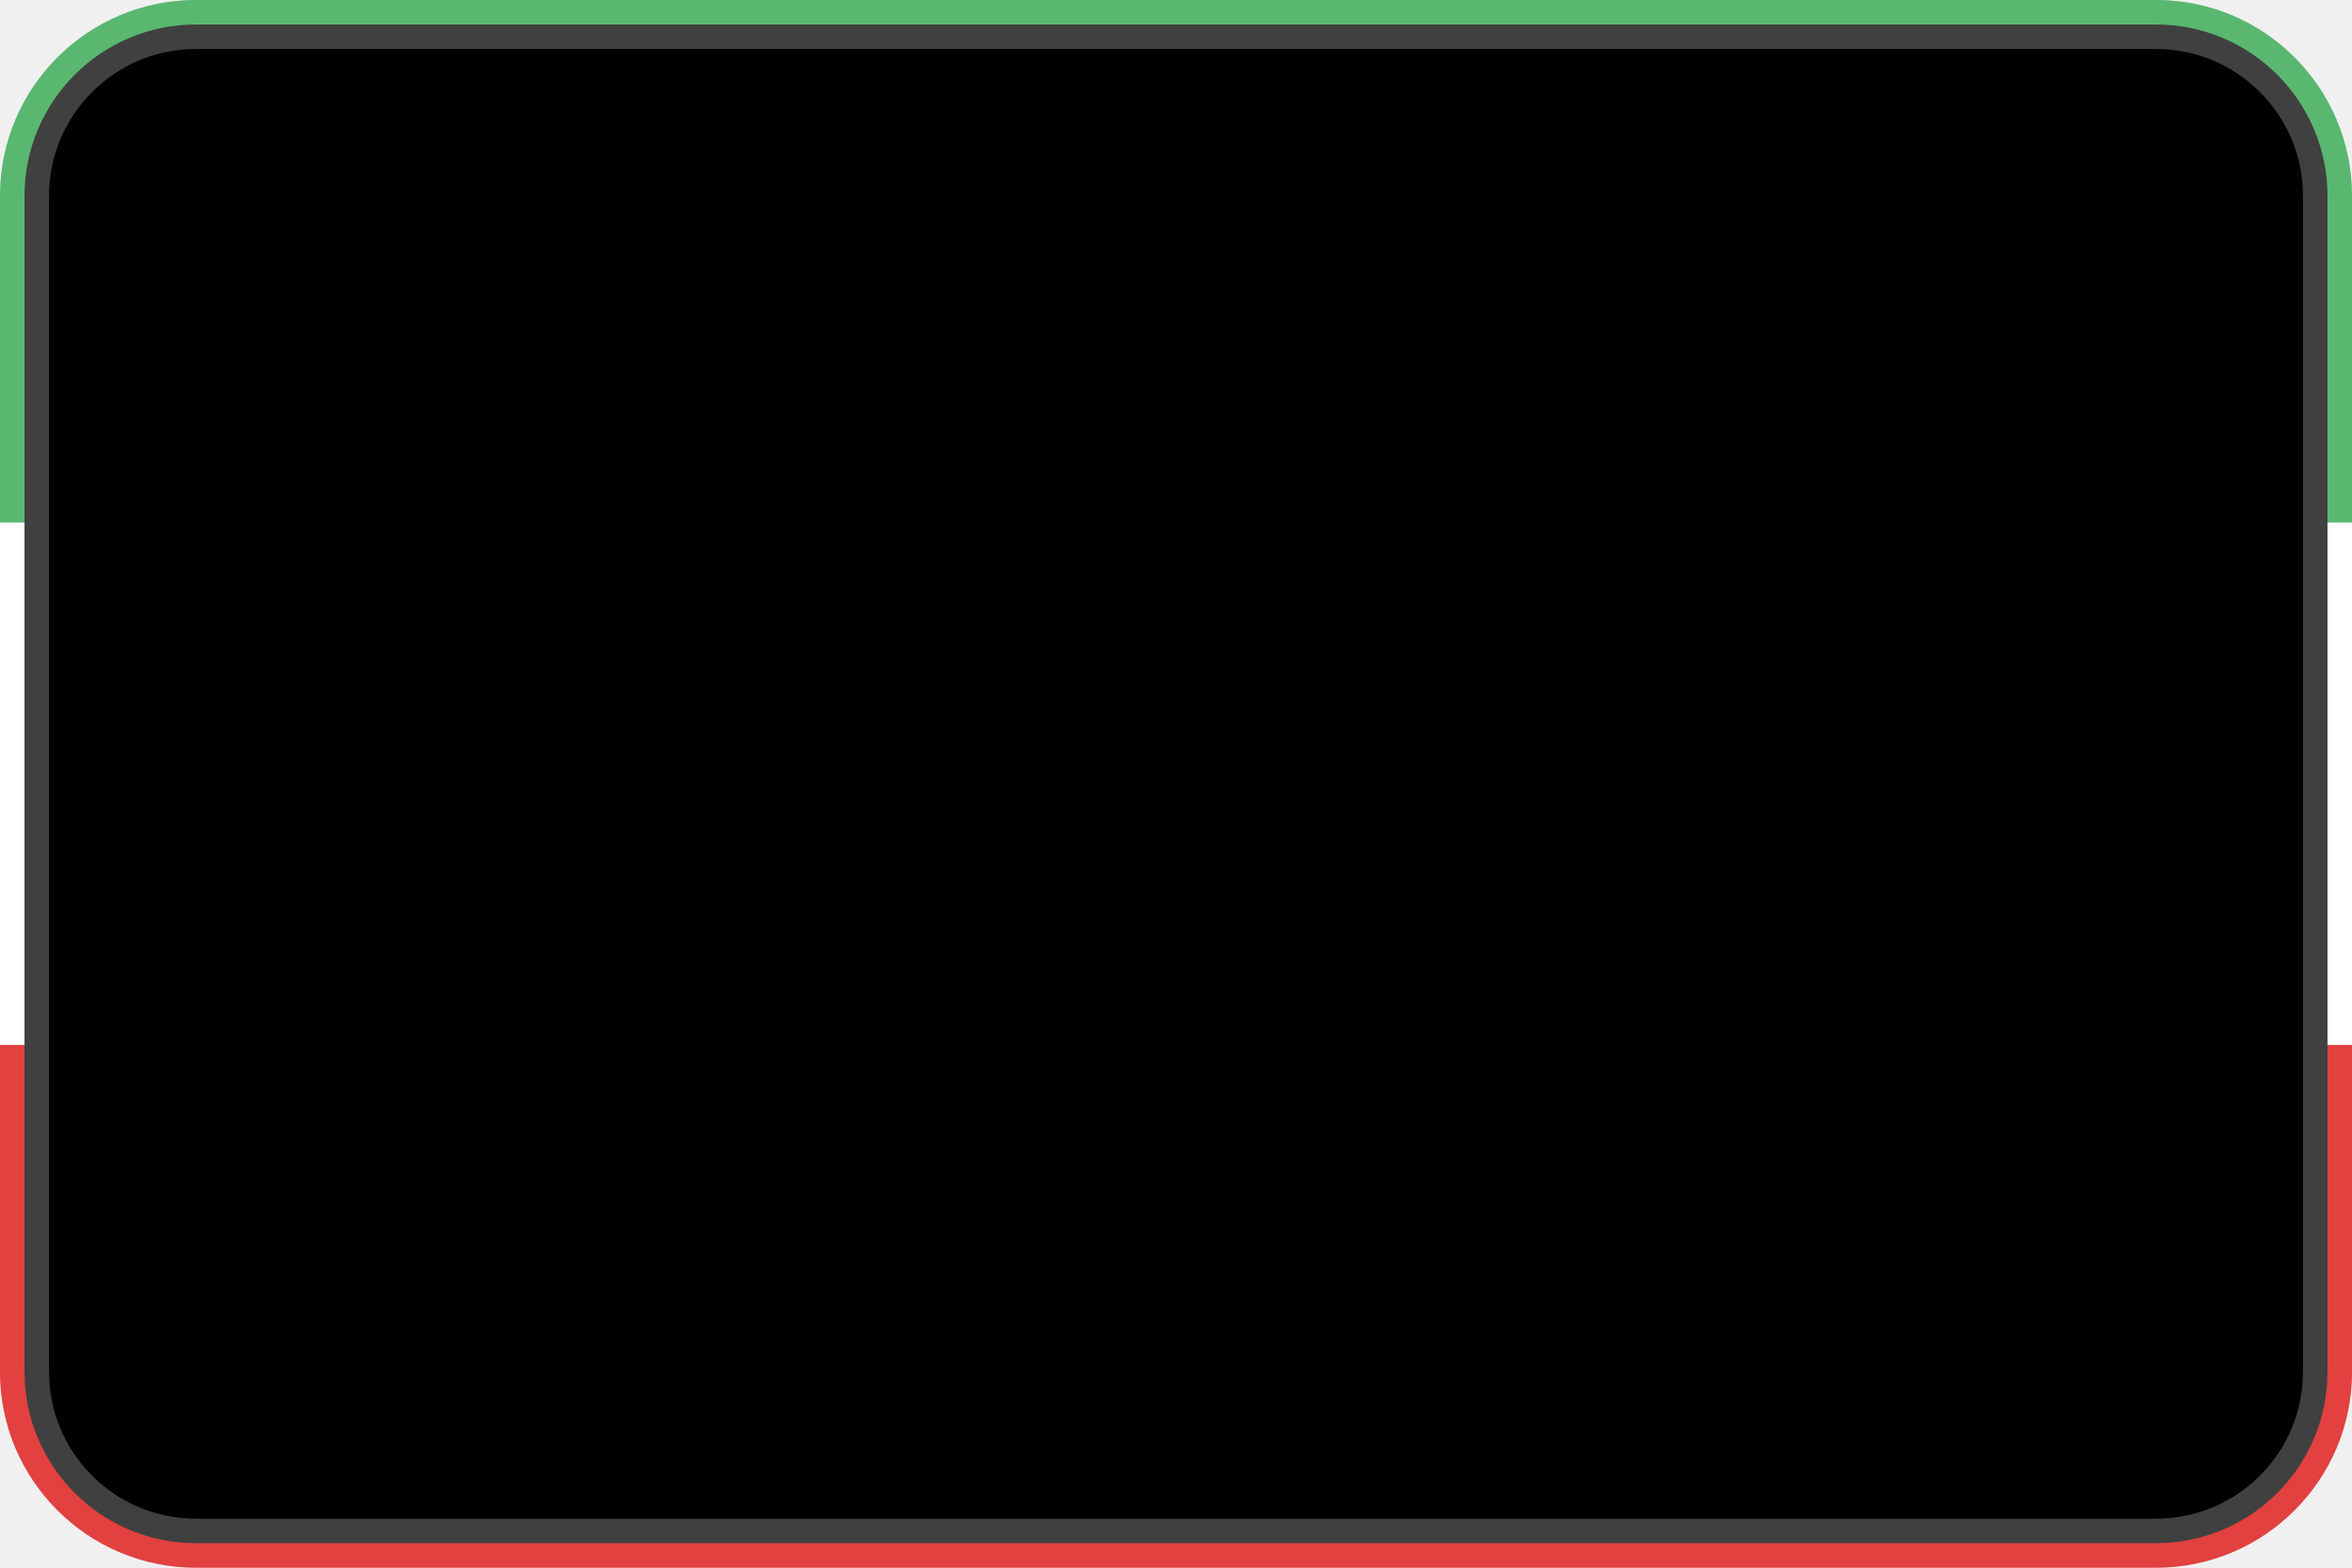
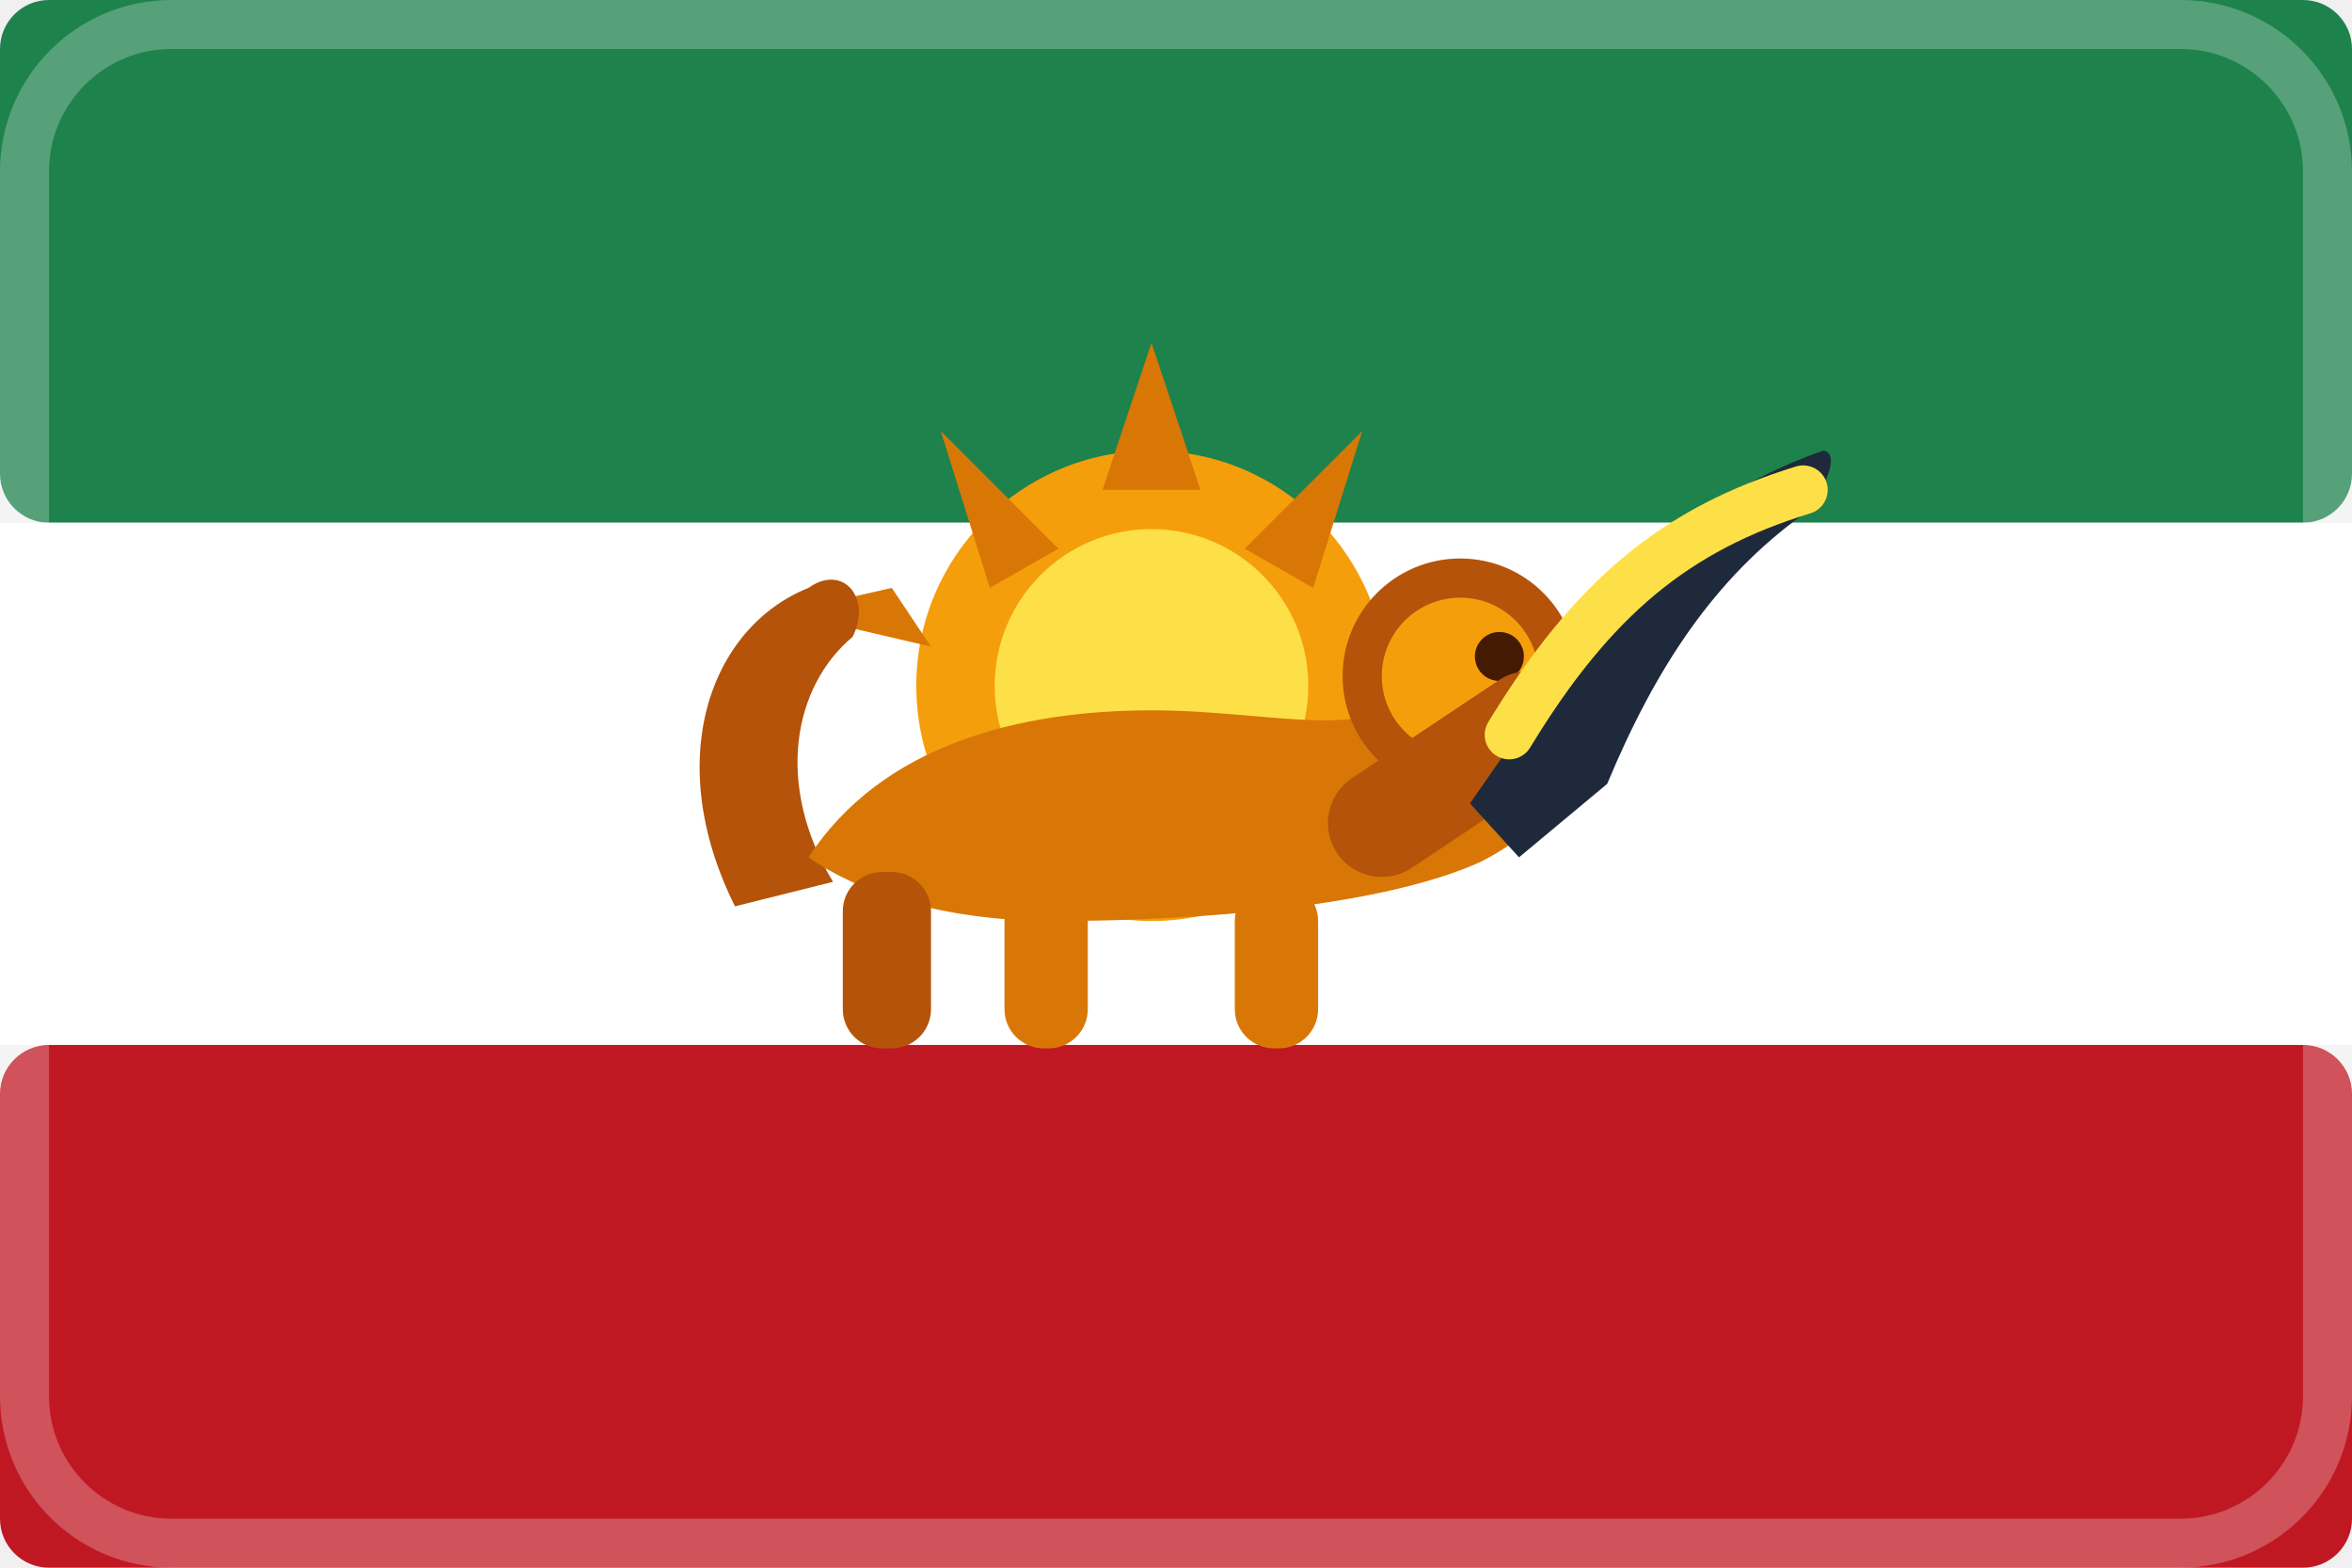
- <svg xmlns="http://www.w3.org/2000/svg" viewBox="0 0 48 32" width="100%" height="100%">
-   <defs>
-     <clipPath id="optFlagClip">
-       <rect width="48" height="32" rx="4" fill="#fff" />
-     </clipPath>
-   </defs>
-   <g clip-path="url(#optFlagClip)">
-     <rect width="48" height="10.67" fill="#239F40" />
-     <rect y="10.67" width="48" height="10.66" fill="#FFFFFF" />
-     <rect y="21.33" width="48" height="10.67" fill="#DA0000" />
-     <circle cx="23.5" cy="14.5" r="4.2" fill="#F59E0B" />
-     <path d="M23.5 8.5L24.5 11H22.5Z" fill="#D97706" />
-     <path d="M19.2 10.2L21.5 12L20.5 12.8Z" fill="#D97706" />
-     <path d="M27.8 10.2L26.5 12.8L25.5 12Z" fill="#D97706" />
-     <path d="M16.5 13.5L19.2 14.2L18.8 13.2Z" fill="#D97706" />
-     <path d="M30.5 13.5L28.2 13.2L27.8 14.2Z" fill="#D97706" />
-     <path d="M16.5 17.5C15.5 15.5 16 13.5 17.5 12.8C18 12.5 18.5 13 18.2 13.5C17.2 14 17 15.5 17.8 17Z" fill="#B45309" />
-     <path d="M17.5 17C18.5 15.5 20.5 15 22.5 15C24.5 15 26 15.5 27 14.5C28 13.8 29.5 14.2 30 15C30.5 15.8 30 17 28.5 17.8C27 18.5 24 18.8 21.5 18.8C19.5 18.8 18 18 17.5 17Z" fill="#D97706" />
-     <circle cx="29" cy="14" r="2.2" fill="#D97706" />
-     <circle cx="29" cy="14" r="1.4" fill="#F59E0B" />
-     <circle cx="29.8" cy="13.6" r="0.4" fill="#78350F" />
-     <rect x="18" y="17.5" width="1.6" height="3.5" rx="0.6" fill="#B45309" />
-     <rect x="21" y="17.8" width="1.5" height="3.2" rx="0.6" fill="#D97706" />
-     <rect x="25.5" y="17.8" width="1.6" height="3.2" rx="0.6" fill="#D97706" />
-     <path d="M28 16.5L30.5 15" stroke="#B45309" stroke-width="1.8" stroke-linecap="round" />
-     <path d="M29.5 16.5L31.5 13.5C32.5 12 34 11 35.5 10.5C35.8 10.5 35.8 11 35.2 11.5C33.8 12.5 32.8 13.8 32 15.8L30.5 17.2Z" fill="#1E293B" />
-     <path d="M30 15.5C31.5 13 33 11.8 35.2 11" stroke="#FBBF24" stroke-width="0.8" stroke-linecap="round" />
-   </g>
-   <rect x="0.5" y="0.5" width="47" height="31" rx="3.5" stroke="rgba(255,255,255,0.25)" stroke-width="1" />
+ <svg xmlns="http://www.w3.org/2000/svg" viewBox="0 0 48 32" width="100%" height="100%" fill="none">
+   <rect width="48" height="10.67" fill="#1E824C" rx="1" />
+   <rect y="10.67" width="48" height="10.66" fill="#FFFFFF" />
+   <rect y="21.33" width="48" height="10.67" fill="#C01823" rx="1" />
+   <circle cx="23.5" cy="14" r="4.8" fill="#F59E0B" />
+   <circle cx="23.5" cy="14" r="3.2" fill="#FDE047" />
+   <polygon points="23.5,7 24.5,10 22.5,10" fill="#D97706" />
+   <polygon points="19.2,8.8 21.6,11.2 20.2,12" fill="#D97706" />
+   <polygon points="27.8,8.8 26.8,12 25.4,11.2" fill="#D97706" />
+   <polygon points="16,12.5 19,13.2 18.2,12" fill="#D97706" />
+   <polygon points="31,12.5 28.8,12 28,13.2" fill="#D97706" />
+   <path d="M 15 18.5 C 13.5 15.5, 14.5 12.8, 16.5 12 C 17.2 11.5, 17.8 12.2, 17.4 13 C 16.2 14, 15.8 16, 17 18 Z" fill="#B45309" />
+   <path d="M 16.5 17.5 C 18 15.2, 20.8 14.5, 23.5 14.5 C 26 14.5, 28 15.2, 29 14 C 29.8 13.2, 31.5 13.5, 32 14.6 C 32.5 15.5, 31.8 16.8, 30.2 17.6 C 28.2 18.5, 24.5 18.8, 21.5 18.8 C 19.2 18.8, 17.5 18.2, 16.5 17.5 Z" fill="#D97706" />
+   <circle cx="29.8" cy="13.8" r="2.4" fill="#B45309" />
+   <circle cx="29.8" cy="13.8" r="1.6" fill="#F59E0B" />
+   <circle cx="30.6" cy="13.4" r="0.5" fill="#451A03" />
+   <rect x="17.2" y="17.8" width="1.8" height="3.6" rx="0.8" fill="#B45309" />
+   <rect x="20.5" y="18" width="1.7" height="3.4" rx="0.8" fill="#D97706" />
+   <rect x="25.2" y="18" width="1.7" height="3.4" rx="0.8" fill="#D97706" />
+   <path d="M 28.2 16.8 L 31.2 14.8" stroke="#B45309" stroke-width="2.2" stroke-linecap="round" />
+   <path d="M 30 16.4 L 32.5 12.8 C 33.5 11, 35.5 9.8, 37.2 9.2 C 37.5 9.2, 37.4 9.8, 36.8 10.5 C 35 11.8, 33.8 13.6, 32.8 16 L 31 17.5 Z" fill="#1E293B" />
+   <path d="M 30.8 15 C 32.5 12.2, 34.2 10.8, 36.8 10" stroke="#FDE047" stroke-width="1.0" stroke-linecap="round" />
+   <rect x="0.5" y="0.5" width="47" height="31" rx="3" stroke="rgba(255,255,255,0.25)" stroke-width="1" />
</svg>
